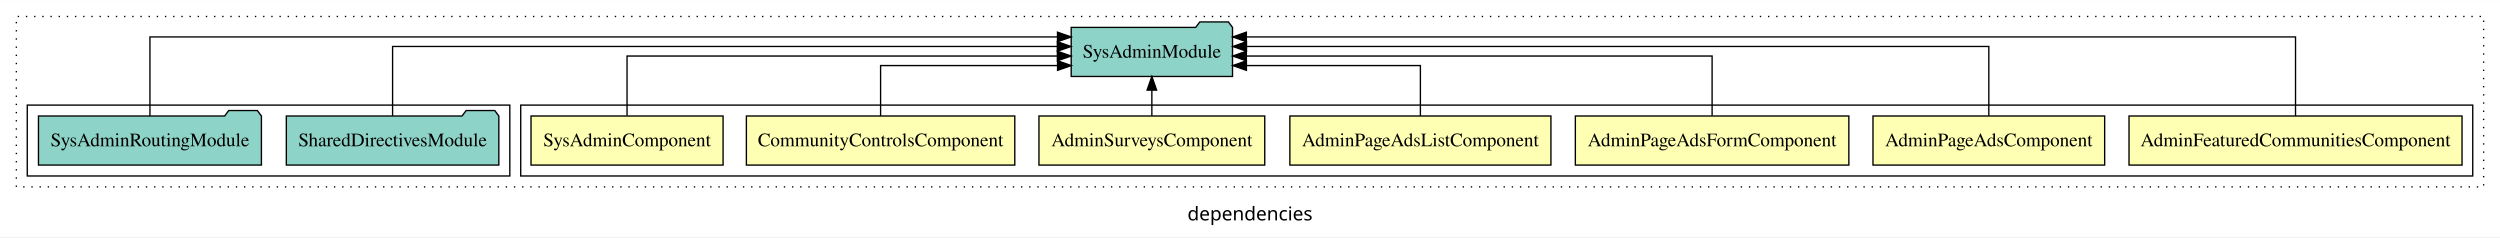
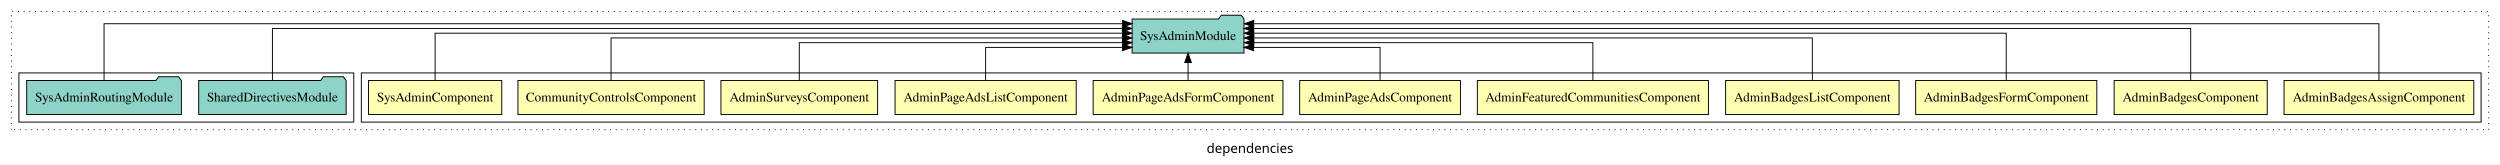
- <svg xmlns="http://www.w3.org/2000/svg" width="1834pt" height="174pt" viewBox="0.00 0.00 1834.00 173.80">
+ <svg xmlns="http://www.w3.org/2000/svg" width="2643pt" height="174pt" viewBox="0.00 0.00 2643.00 173.80">
  <g id="graph0" class="graph" transform="scale(1 1) rotate(0) translate(4 169.8)">
-     <polygon fill="white" stroke="transparent" points="-4,4 -4,-169.8 1830,-169.8 1830,4 -4,4" />
-     <text text-anchor="middle" x="913" y="-8.2" font-family="sans-serif" font-size="14.00">dependencies</text>
+     <polygon fill="white" stroke="transparent" points="-4,4 -4,-169.8 2639,-169.8 2639,4 -4,4" />
+     <text text-anchor="middle" x="1317.5" y="-8.2" font-family="sans-serif" font-size="14.00">dependencies</text>
    <g id="clust1" class="cluster">
-       <polygon fill="none" stroke="black" stroke-dasharray="1,5" points="8,-32.8 8,-157.8 1818,-157.8 1818,-32.8 8,-32.8" />
+       <polygon fill="none" stroke="black" stroke-dasharray="1,5" points="8,-32.8 8,-157.8 2627,-157.8 2627,-32.8 8,-32.8" />
    </g>
    <g id="clust2" class="cluster">
-       <polygon fill="none" stroke="black" points="378,-40.8 378,-92.8 1810,-92.8 1810,-40.8 378,-40.8" />
+       <polygon fill="none" stroke="black" points="378,-40.8 378,-92.8 2619,-92.8 2619,-40.8 378,-40.8" />
    </g>
-     <g id="clust10" class="cluster">
+     <g id="clust14" class="cluster">
      <polygon fill="none" stroke="black" points="16,-40.8 16,-92.8 370,-92.8 370,-40.8 16,-40.8" />
    </g>
    <g id="node1" class="node">
+       <polygon fill="#ffffb3" stroke="black" points="2611.32,-84.8 2410.68,-84.8 2410.68,-48.8 2611.32,-48.8 2611.32,-84.8" />
+       <text text-anchor="middle" x="2511" y="-62.6" font-family="Times,serif" font-size="14.00">AdminBadgesAssignComponent</text>
+     </g>
+     <g id="node12" class="node">
+       <polygon fill="#8dd3c7" stroke="black" points="1311.17,-149.8 1308.17,-153.8 1287.17,-153.8 1284.17,-149.8 1192.83,-149.8 1192.83,-113.8 1311.17,-113.8 1311.17,-149.8" />
+       <text text-anchor="middle" x="1252" y="-127.6" font-family="Times,serif" font-size="14.00">SysAdminModule</text>
+     </g>
+     <g id="edge1" class="edge">
+       <path fill="none" stroke="black" d="M2511,-84.89C2511,-107.93 2511,-144.8 2511,-144.8 2511,-144.8 1321.46,-144.8 1321.46,-144.8" />
+       <polygon fill="black" stroke="black" points="1321.46,-141.3 1311.46,-144.8 1321.46,-148.3 1321.46,-141.3" />
+     </g>
+     <g id="node2" class="node">
+       <polygon fill="#ffffb3" stroke="black" points="2392.93,-84.8 2231.07,-84.8 2231.07,-48.8 2392.93,-48.8 2392.93,-84.8" />
+       <text text-anchor="middle" x="2312" y="-62.6" font-family="Times,serif" font-size="14.00">AdminBadgesComponent</text>
+     </g>
+     <g id="edge2" class="edge">
+       <path fill="none" stroke="black" d="M2312,-84.84C2312,-106.46 2312,-139.8 2312,-139.8 2312,-139.8 1321.26,-139.8 1321.26,-139.8" />
+       <polygon fill="black" stroke="black" points="1321.26,-136.3 1311.26,-139.8 1321.26,-143.3 1321.26,-136.3" />
+     </g>
+     <g id="node3" class="node">
+       <polygon fill="#ffffb3" stroke="black" points="2212.76,-84.8 2021.24,-84.8 2021.24,-48.8 2212.76,-48.8 2212.76,-84.8" />
+       <text text-anchor="middle" x="2117" y="-62.6" font-family="Times,serif" font-size="14.00">AdminBadgesFormComponent</text>
+     </g>
+     <g id="edge3" class="edge">
+       <path fill="none" stroke="black" d="M2117,-85.02C2117,-105.17 2117,-134.8 2117,-134.8 2117,-134.8 1321.45,-134.8 1321.45,-134.8" />
+       <polygon fill="black" stroke="black" points="1321.45,-131.3 1311.45,-134.8 1321.45,-138.3 1321.45,-131.3" />
+     </g>
+     <g id="node4" class="node">
+       <polygon fill="#ffffb3" stroke="black" points="2003.71,-84.8 1820.29,-84.8 1820.29,-48.8 2003.71,-48.8 2003.71,-84.8" />
+       <text text-anchor="middle" x="1912" y="-62.6" font-family="Times,serif" font-size="14.00">AdminBadgesListComponent</text>
+     </g>
+     <g id="edge4" class="edge">
+       <path fill="none" stroke="black" d="M1912,-85.02C1912,-103.63 1912,-129.8 1912,-129.8 1912,-129.8 1321.44,-129.8 1321.44,-129.8" />
+       <polygon fill="black" stroke="black" points="1321.44,-126.3 1311.44,-129.8 1321.44,-133.3 1321.44,-126.3" />
+     </g>
+     <g id="node5" class="node">
      <polygon fill="#ffffb3" stroke="black" points="1802.15,-84.8 1557.85,-84.8 1557.85,-48.8 1802.15,-48.8 1802.15,-84.8" />
      <text text-anchor="middle" x="1680" y="-62.6" font-family="Times,serif" font-size="14.00">AdminFeaturedCommunitiesComponent</text>
    </g>
-     <g id="node8" class="node">
-       <polygon fill="#8dd3c7" stroke="black" points="900.17,-149.8 897.17,-153.8 876.17,-153.8 873.17,-149.8 781.83,-149.8 781.83,-113.8 900.17,-113.8 900.17,-149.8" />
-       <text text-anchor="middle" x="841" y="-127.6" font-family="Times,serif" font-size="14.00">SysAdminModule</text>
+     <g id="edge5" class="edge">
+       <path fill="none" stroke="black" d="M1680,-84.83C1680,-101.86 1680,-124.8 1680,-124.8 1680,-124.8 1321.51,-124.8 1321.51,-124.8" />
+       <polygon fill="black" stroke="black" points="1321.51,-121.3 1311.51,-124.8 1321.51,-128.3 1321.51,-121.3" />
    </g>
-     <g id="edge1" class="edge">
-       <path fill="none" stroke="black" d="M1680,-84.81C1680,-107.29 1680,-142.8 1680,-142.8 1680,-142.8 910.33,-142.8 910.33,-142.8" />
-       <polygon fill="black" stroke="black" points="910.33,-139.3 900.33,-142.8 910.33,-146.3 910.33,-139.3" />
-     </g>
-     <g id="node2" class="node">
+     <g id="node6" class="node">
      <polygon fill="#ffffb3" stroke="black" points="1539.98,-84.8 1370.02,-84.8 1370.02,-48.8 1539.98,-48.8 1539.98,-84.8" />
      <text text-anchor="middle" x="1455" y="-62.6" font-family="Times,serif" font-size="14.00">AdminPageAdsComponent</text>
    </g>
-     <g id="edge2" class="edge">
-       <path fill="none" stroke="black" d="M1455,-84.93C1455,-105.37 1455,-135.8 1455,-135.8 1455,-135.8 910.43,-135.8 910.43,-135.8" />
-       <polygon fill="black" stroke="black" points="910.43,-132.3 900.43,-135.8 910.43,-139.3 910.43,-132.3" />
+     <g id="edge6" class="edge">
+       <path fill="none" stroke="black" d="M1455,-85.04C1455,-100.37 1455,-119.8 1455,-119.8 1455,-119.8 1321.26,-119.8 1321.26,-119.8" />
+       <polygon fill="black" stroke="black" points="1321.26,-116.3 1311.26,-119.8 1321.26,-123.3 1321.26,-116.3" />
    </g>
-     <g id="node3" class="node">
+     <g id="node7" class="node">
      <polygon fill="#ffffb3" stroke="black" points="1352.32,-84.8 1151.68,-84.8 1151.68,-48.8 1352.32,-48.8 1352.32,-84.8" />
      <text text-anchor="middle" x="1252" y="-62.6" font-family="Times,serif" font-size="14.00">AdminPageAdsFormComponent</text>
    </g>
-     <g id="edge3" class="edge">
-       <path fill="none" stroke="black" d="M1252,-85.07C1252,-103.36 1252,-128.8 1252,-128.8 1252,-128.8 910.32,-128.8 910.32,-128.8" />
-       <polygon fill="black" stroke="black" points="910.32,-125.3 900.32,-128.8 910.32,-132.3 910.32,-125.3" />
+     <g id="edge7" class="edge">
+       <path fill="none" stroke="black" d="M1252,-84.91C1252,-84.91 1252,-103.79 1252,-103.79" />
+       <polygon fill="black" stroke="black" points="1248.5,-103.79 1252,-113.79 1255.5,-103.79 1248.5,-103.79" />
    </g>
-     <g id="node4" class="node">
+     <g id="node8" class="node">
      <polygon fill="#ffffb3" stroke="black" points="1133.76,-84.8 942.24,-84.8 942.24,-48.8 1133.76,-48.8 1133.76,-84.8" />
      <text text-anchor="middle" x="1038" y="-62.6" font-family="Times,serif" font-size="14.00">AdminPageAdsListComponent</text>
    </g>
-     <g id="edge4" class="edge">
-       <path fill="none" stroke="black" d="M1038,-84.81C1038,-100.85 1038,-121.8 1038,-121.8 1038,-121.8 910.37,-121.8 910.37,-121.8" />
-       <polygon fill="black" stroke="black" points="910.37,-118.3 900.37,-121.8 910.37,-125.3 910.37,-118.3" />
+     <g id="edge8" class="edge">
+       <path fill="none" stroke="black" d="M1038,-85.04C1038,-100.37 1038,-119.8 1038,-119.8 1038,-119.8 1182.67,-119.8 1182.67,-119.8" />
+       <polygon fill="black" stroke="black" points="1182.67,-123.3 1192.67,-119.8 1182.67,-116.3 1182.67,-123.3" />
    </g>
-     <g id="node5" class="node">
+     <g id="node9" class="node">
      <polygon fill="#ffffb3" stroke="black" points="923.82,-84.8 758.18,-84.8 758.18,-48.8 923.82,-48.8 923.82,-84.8" />
      <text text-anchor="middle" x="841" y="-62.6" font-family="Times,serif" font-size="14.00">AdminSurveysComponent</text>
    </g>
-     <g id="edge5" class="edge">
-       <path fill="none" stroke="black" d="M841,-84.91C841,-84.91 841,-103.79 841,-103.79" />
-       <polygon fill="black" stroke="black" points="837.5,-103.79 841,-113.79 844.5,-103.79 837.5,-103.79" />
+     <g id="edge9" class="edge">
+       <path fill="none" stroke="black" d="M841,-84.83C841,-101.86 841,-124.8 841,-124.8 841,-124.8 1182.68,-124.8 1182.68,-124.8" />
+       <polygon fill="black" stroke="black" points="1182.68,-128.3 1192.68,-124.8 1182.68,-121.3 1182.68,-128.3" />
    </g>
-     <g id="node6" class="node">
+     <g id="node10" class="node">
      <polygon fill="#ffffb3" stroke="black" points="740.45,-84.8 543.55,-84.8 543.55,-48.8 740.45,-48.8 740.45,-84.8" />
      <text text-anchor="middle" x="642" y="-62.6" font-family="Times,serif" font-size="14.00">CommunityControlsComponent</text>
    </g>
-     <g id="edge6" class="edge">
-       <path fill="none" stroke="black" d="M642,-84.81C642,-100.85 642,-121.8 642,-121.8 642,-121.8 771.83,-121.8 771.83,-121.8" />
-       <polygon fill="black" stroke="black" points="771.83,-125.3 781.83,-121.8 771.83,-118.3 771.83,-125.3" />
+     <g id="edge10" class="edge">
+       <path fill="none" stroke="black" d="M642,-85.02C642,-103.63 642,-129.8 642,-129.8 642,-129.8 1182.68,-129.8 1182.68,-129.8" />
+       <polygon fill="black" stroke="black" points="1182.68,-133.3 1192.68,-129.8 1182.68,-126.3 1182.68,-133.3" />
    </g>
-     <g id="node7" class="node">
+     <g id="node11" class="node">
      <polygon fill="#ffffb3" stroke="black" points="526.45,-84.8 385.55,-84.8 385.55,-48.8 526.45,-48.8 526.45,-84.8" />
      <text text-anchor="middle" x="456" y="-62.6" font-family="Times,serif" font-size="14.00">SysAdminComponent</text>
    </g>
-     <g id="edge7" class="edge">
-       <path fill="none" stroke="black" d="M456,-85.07C456,-103.36 456,-128.8 456,-128.8 456,-128.8 771.69,-128.8 771.69,-128.8" />
-       <polygon fill="black" stroke="black" points="771.69,-132.3 781.69,-128.8 771.69,-125.3 771.69,-132.3" />
+     <g id="edge11" class="edge">
+       <path fill="none" stroke="black" d="M456,-85.02C456,-105.17 456,-134.8 456,-134.8 456,-134.8 1182.82,-134.8 1182.82,-134.8" />
+       <polygon fill="black" stroke="black" points="1182.82,-138.3 1192.82,-134.8 1182.82,-131.3 1182.82,-138.3" />
    </g>
-     <g id="node9" class="node">
+     <g id="node13" class="node">
      <polygon fill="#8dd3c7" stroke="black" points="361.95,-84.8 358.95,-88.8 337.95,-88.8 334.95,-84.8 206.05,-84.8 206.05,-48.8 361.95,-48.8 361.95,-84.8" />
      <text text-anchor="middle" x="284" y="-62.6" font-family="Times,serif" font-size="14.00">SharedDirectivesModule</text>
    </g>
-     <g id="edge8" class="edge">
-       <path fill="none" stroke="black" d="M284,-84.93C284,-105.37 284,-135.8 284,-135.8 284,-135.8 771.66,-135.8 771.66,-135.8" />
-       <polygon fill="black" stroke="black" points="771.66,-139.3 781.66,-135.8 771.66,-132.3 771.66,-139.3" />
+     <g id="edge12" class="edge">
+       <path fill="none" stroke="black" d="M284,-84.84C284,-106.46 284,-139.8 284,-139.8 284,-139.8 1182.54,-139.8 1182.54,-139.8" />
+       <polygon fill="black" stroke="black" points="1182.54,-143.3 1192.54,-139.8 1182.54,-136.3 1182.54,-143.3" />
    </g>
-     <g id="node10" class="node">
+     <g id="node14" class="node">
      <polygon fill="#8dd3c7" stroke="black" points="187.78,-84.8 184.78,-88.8 163.78,-88.8 160.78,-84.8 24.22,-84.8 24.22,-48.8 187.78,-48.8 187.78,-84.8" />
      <text text-anchor="middle" x="106" y="-62.6" font-family="Times,serif" font-size="14.00">SysAdminRoutingModule</text>
    </g>
-     <g id="edge9" class="edge">
-       <path fill="none" stroke="black" d="M106,-84.81C106,-107.29 106,-142.8 106,-142.8 106,-142.8 771.78,-142.8 771.78,-142.8" />
-       <polygon fill="black" stroke="black" points="771.78,-146.3 781.78,-142.8 771.78,-139.3 771.78,-146.3" />
+     <g id="edge13" class="edge">
+       <path fill="none" stroke="black" d="M106,-84.89C106,-107.93 106,-144.8 106,-144.8 106,-144.8 1182.8,-144.8 1182.8,-144.8" />
+       <polygon fill="black" stroke="black" points="1182.8,-148.3 1192.8,-144.8 1182.8,-141.3 1182.8,-148.3" />
    </g>
  </g>
</svg>
